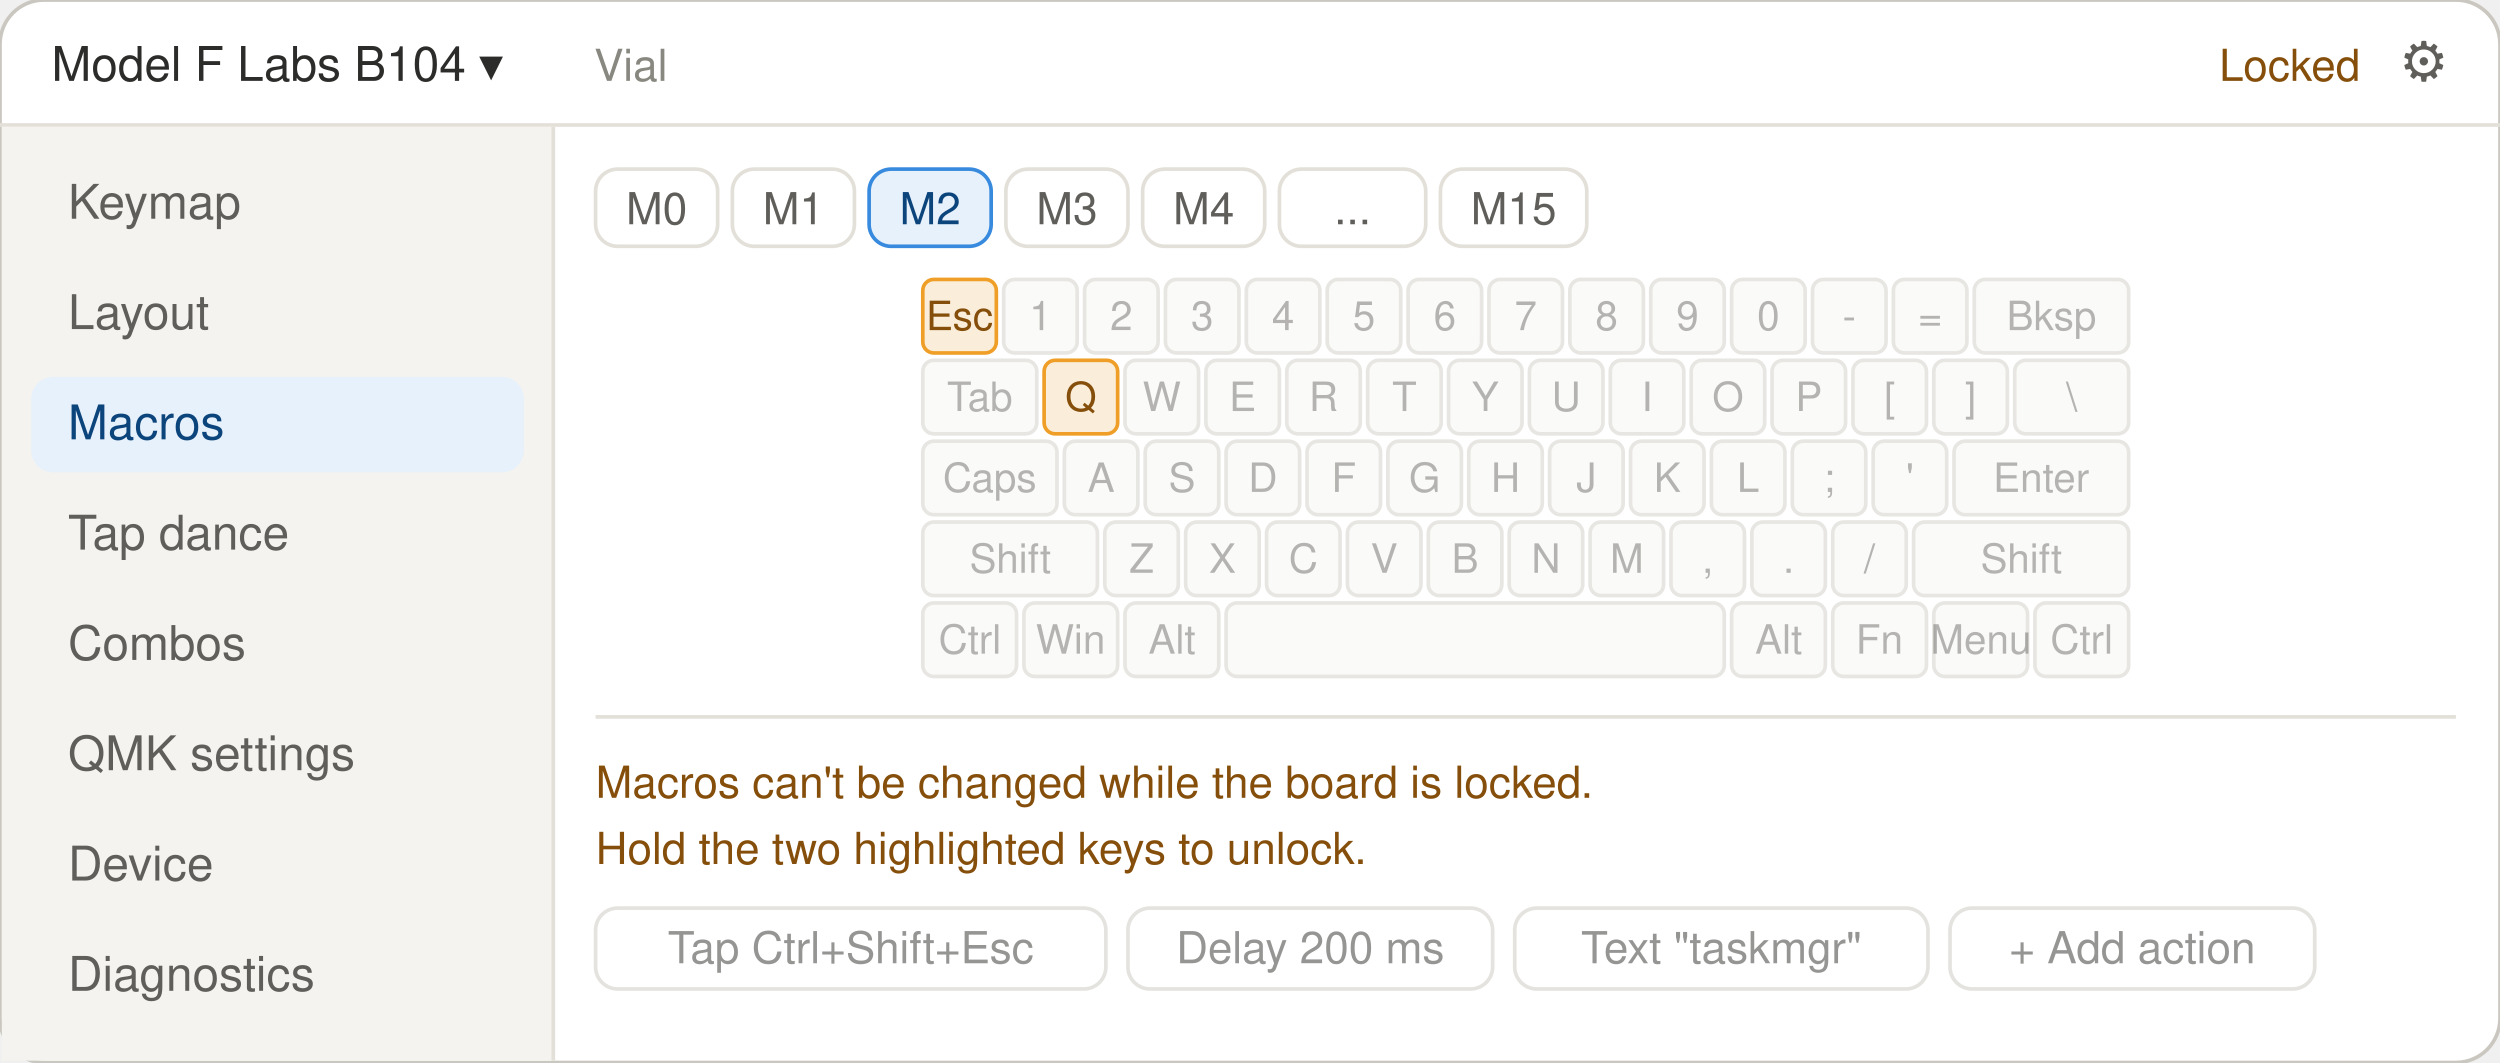
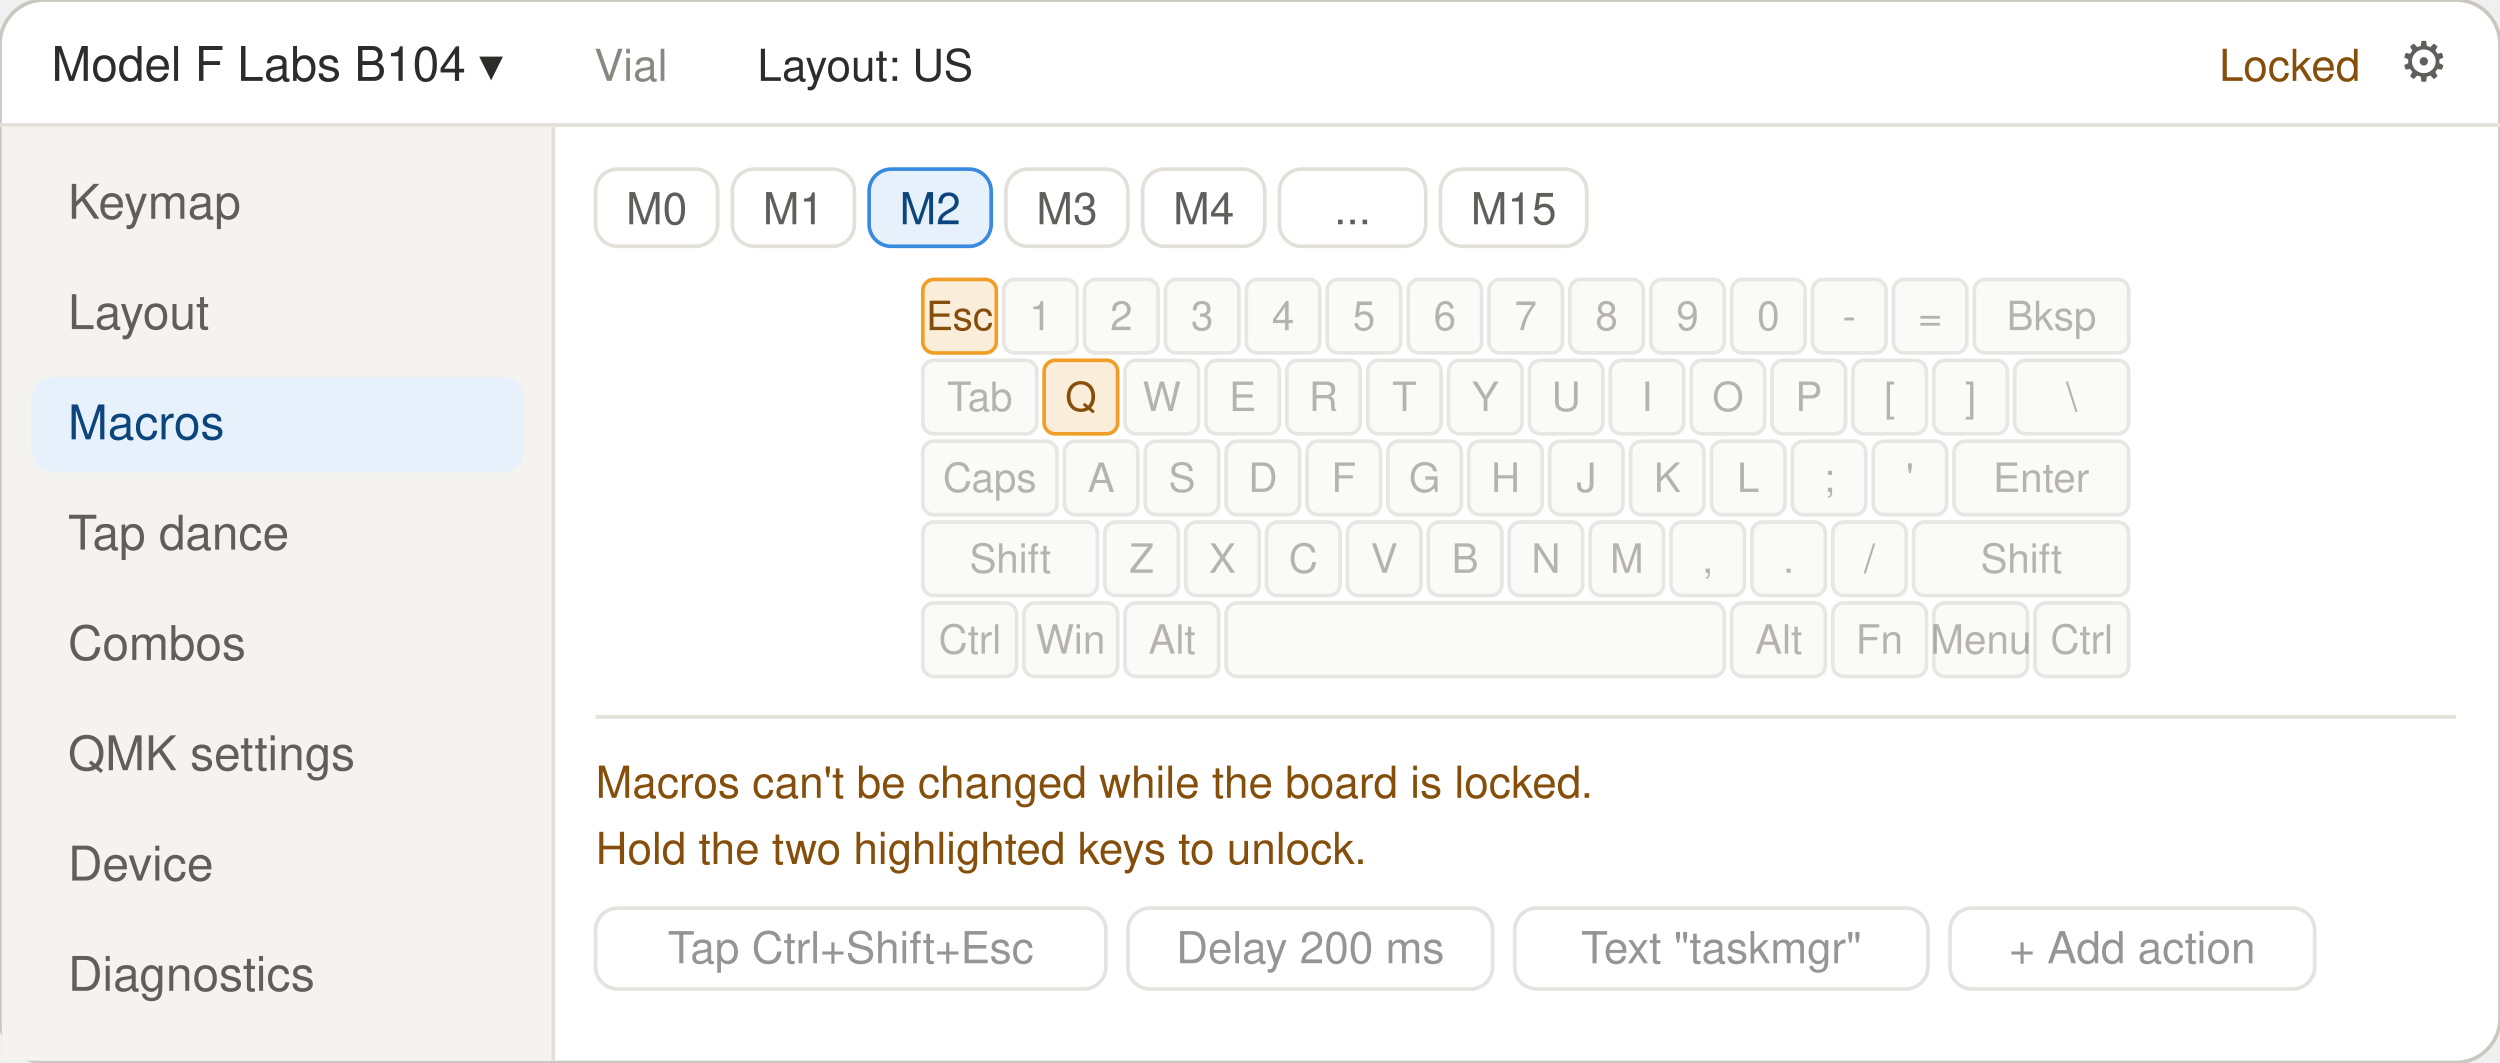
<svg xmlns="http://www.w3.org/2000/svg" width="680" height="289" viewBox="0 0 680 289">
  <rect x="0.0" y="0.0" width="680.0" height="289.0" rx="12" fill="#FFFFFF" stroke="#C9C7BF" stroke-width="1" />
  <text x="14.0" y="22.0" font-family="Segoe UI, Helvetica, Arial, sans-serif" font-size="13" fill="#2C2C2A" text-anchor="start" font-weight="400">Model F Labs B104  ▾</text>
  <text x="161.6" y="22.0" font-family="Segoe UI, Helvetica, Arial, sans-serif" font-size="12" fill="#888780" text-anchor="start" font-weight="400">Vial</text>
+   <text x="206.0" y="22.0" font-family="Segoe UI, Helvetica, Arial, sans-serif" font-size="12" fill="#2C2C2A" text-anchor="start" font-weight="400">Layout: US</text>
  <text x="666.0" y="22.0" font-family="Segoe UI, Helvetica, Arial, sans-serif" font-size="15" fill="#5F5E5A" text-anchor="end" font-weight="400">⚙</text>
  <text x="642.0" y="22.0" font-family="Segoe UI, Helvetica, Arial, sans-serif" font-size="12" fill="#854F0B" text-anchor="end" font-weight="400">Locked</text>
  <line x1="0" y1="34" x2="680" y2="34" stroke="#E2E0D8" stroke-width="1" />
  <rect x="0.5" y="34.5" width="150.0" height="254.0" rx="0" fill="#F4F3EF" stroke="none" />
  <line x1="150.5" y1="34.5" x2="150.5" y2="288.5" stroke="#E2E0D8" stroke-width="1" />
  <text x="18.5" y="59.5" font-family="Segoe UI, Helvetica, Arial, sans-serif" font-size="13" fill="#5F5E5A" text-anchor="start" font-weight="400">Keymap</text>
  <text x="18.5" y="89.5" font-family="Segoe UI, Helvetica, Arial, sans-serif" font-size="13" fill="#5F5E5A" text-anchor="start" font-weight="400">Layout</text>
  <rect x="8.5" y="102.5" width="134.0" height="26.0" rx="6" fill="#E6F1FB" stroke="none" />
  <text x="18.5" y="119.5" font-family="Segoe UI, Helvetica, Arial, sans-serif" font-size="13" fill="#0C447C" text-anchor="start" font-weight="400">Macros</text>
  <text x="18.5" y="149.5" font-family="Segoe UI, Helvetica, Arial, sans-serif" font-size="13" fill="#5F5E5A" text-anchor="start" font-weight="400">Tap dance</text>
  <text x="18.5" y="179.5" font-family="Segoe UI, Helvetica, Arial, sans-serif" font-size="13" fill="#5F5E5A" text-anchor="start" font-weight="400">Combos</text>
  <text x="18.5" y="209.5" font-family="Segoe UI, Helvetica, Arial, sans-serif" font-size="13" fill="#5F5E5A" text-anchor="start" font-weight="400">QMK settings</text>
  <text x="18.5" y="239.5" font-family="Segoe UI, Helvetica, Arial, sans-serif" font-size="13" fill="#5F5E5A" text-anchor="start" font-weight="400">Device</text>
  <text x="18.5" y="269.5" font-family="Segoe UI, Helvetica, Arial, sans-serif" font-size="13" fill="#5F5E5A" text-anchor="start" font-weight="400">Diagnostics</text>
  <rect x="162.0" y="46.0" width="33.2" height="21.0" rx="6" fill="#FFFFFF" stroke="#E2E0D8" stroke-width="1" />
  <text x="178.6" y="61.0" font-family="Segoe UI, Helvetica, Arial, sans-serif" font-size="12" fill="#5F5E5A" text-anchor="middle" font-weight="400">M0</text>
  <rect x="199.2" y="46.0" width="33.2" height="21.0" rx="6" fill="#FFFFFF" stroke="#E2E0D8" stroke-width="1" />
  <text x="215.8" y="61.0" font-family="Segoe UI, Helvetica, Arial, sans-serif" font-size="12" fill="#5F5E5A" text-anchor="middle" font-weight="400">M1</text>
  <rect x="236.4" y="46.0" width="33.2" height="21.0" rx="6" fill="#E6F1FB" stroke="#378ADD" stroke-width="1" />
  <text x="253.0" y="61.0" font-family="Segoe UI, Helvetica, Arial, sans-serif" font-size="12" fill="#0C447C" text-anchor="middle" font-weight="400">M2</text>
  <rect x="273.6" y="46.0" width="33.2" height="21.0" rx="6" fill="#FFFFFF" stroke="#E2E0D8" stroke-width="1" />
  <text x="290.2" y="61.0" font-family="Segoe UI, Helvetica, Arial, sans-serif" font-size="12" fill="#5F5E5A" text-anchor="middle" font-weight="400">M3</text>
  <rect x="310.8" y="46.0" width="33.2" height="21.0" rx="6" fill="#FFFFFF" stroke="#E2E0D8" stroke-width="1" />
  <text x="327.4" y="61.0" font-family="Segoe UI, Helvetica, Arial, sans-serif" font-size="12" fill="#5F5E5A" text-anchor="middle" font-weight="400">M4</text>
  <rect x="348.0" y="46.0" width="39.8" height="21.0" rx="6" fill="#FFFFFF" stroke="#E2E0D8" stroke-width="1" />
  <text x="367.9" y="61.0" font-family="Segoe UI, Helvetica, Arial, sans-serif" font-size="12" fill="#5F5E5A" text-anchor="middle" font-weight="400">...</text>
  <rect x="391.8" y="46.0" width="39.8" height="21.0" rx="6" fill="#FFFFFF" stroke="#E2E0D8" stroke-width="1" />
  <text x="411.7" y="61.0" font-family="Segoe UI, Helvetica, Arial, sans-serif" font-size="12" fill="#5F5E5A" text-anchor="middle" font-weight="400">M15</text>
  <rect x="251.0" y="76.0" width="20.0" height="20.0" rx="3" fill="#FAEEDA" stroke="#EF9F27" stroke-width="1" />
  <text x="261.0" y="89.8" font-family="Segoe UI, Helvetica, Arial, sans-serif" font-size="11" fill="#854F0B" text-anchor="middle" font-weight="400">Esc</text>
  <rect x="273.0" y="76.0" width="20.0" height="20.0" rx="3" fill="#F4F3EF" stroke="#C9C7BF" stroke-width="1" opacity="0.45" />
  <text x="283.0" y="89.8" font-family="Segoe UI, Helvetica, Arial, sans-serif" font-size="11" fill="#5F5E5A" text-anchor="middle" font-weight="400" opacity="0.45">1</text>
  <rect x="295.0" y="76.0" width="20.0" height="20.0" rx="3" fill="#F4F3EF" stroke="#C9C7BF" stroke-width="1" opacity="0.45" />
  <text x="305.0" y="89.8" font-family="Segoe UI, Helvetica, Arial, sans-serif" font-size="11" fill="#5F5E5A" text-anchor="middle" font-weight="400" opacity="0.45">2</text>
  <rect x="317.0" y="76.0" width="20.0" height="20.0" rx="3" fill="#F4F3EF" stroke="#C9C7BF" stroke-width="1" opacity="0.45" />
  <text x="327.0" y="89.8" font-family="Segoe UI, Helvetica, Arial, sans-serif" font-size="11" fill="#5F5E5A" text-anchor="middle" font-weight="400" opacity="0.45">3</text>
  <rect x="339.0" y="76.0" width="20.0" height="20.0" rx="3" fill="#F4F3EF" stroke="#C9C7BF" stroke-width="1" opacity="0.45" />
  <text x="349.0" y="89.8" font-family="Segoe UI, Helvetica, Arial, sans-serif" font-size="11" fill="#5F5E5A" text-anchor="middle" font-weight="400" opacity="0.45">4</text>
  <rect x="361.0" y="76.0" width="20.0" height="20.0" rx="3" fill="#F4F3EF" stroke="#C9C7BF" stroke-width="1" opacity="0.45" />
  <text x="371.0" y="89.8" font-family="Segoe UI, Helvetica, Arial, sans-serif" font-size="11" fill="#5F5E5A" text-anchor="middle" font-weight="400" opacity="0.45">5</text>
  <rect x="383.0" y="76.0" width="20.0" height="20.0" rx="3" fill="#F4F3EF" stroke="#C9C7BF" stroke-width="1" opacity="0.45" />
  <text x="393.0" y="89.8" font-family="Segoe UI, Helvetica, Arial, sans-serif" font-size="11" fill="#5F5E5A" text-anchor="middle" font-weight="400" opacity="0.45">6</text>
  <rect x="405.0" y="76.0" width="20.0" height="20.0" rx="3" fill="#F4F3EF" stroke="#C9C7BF" stroke-width="1" opacity="0.45" />
  <text x="415.0" y="89.8" font-family="Segoe UI, Helvetica, Arial, sans-serif" font-size="11" fill="#5F5E5A" text-anchor="middle" font-weight="400" opacity="0.45">7</text>
  <rect x="427.0" y="76.0" width="20.0" height="20.0" rx="3" fill="#F4F3EF" stroke="#C9C7BF" stroke-width="1" opacity="0.45" />
  <text x="437.0" y="89.8" font-family="Segoe UI, Helvetica, Arial, sans-serif" font-size="11" fill="#5F5E5A" text-anchor="middle" font-weight="400" opacity="0.45">8</text>
  <rect x="449.0" y="76.0" width="20.0" height="20.0" rx="3" fill="#F4F3EF" stroke="#C9C7BF" stroke-width="1" opacity="0.45" />
  <text x="459.0" y="89.8" font-family="Segoe UI, Helvetica, Arial, sans-serif" font-size="11" fill="#5F5E5A" text-anchor="middle" font-weight="400" opacity="0.45">9</text>
  <rect x="471.0" y="76.0" width="20.0" height="20.0" rx="3" fill="#F4F3EF" stroke="#C9C7BF" stroke-width="1" opacity="0.45" />
  <text x="481.0" y="89.8" font-family="Segoe UI, Helvetica, Arial, sans-serif" font-size="11" fill="#5F5E5A" text-anchor="middle" font-weight="400" opacity="0.45">0</text>
  <rect x="493.0" y="76.0" width="20.0" height="20.0" rx="3" fill="#F4F3EF" stroke="#C9C7BF" stroke-width="1" opacity="0.45" />
  <text x="503.0" y="89.8" font-family="Segoe UI, Helvetica, Arial, sans-serif" font-size="11" fill="#5F5E5A" text-anchor="middle" font-weight="400" opacity="0.45">-</text>
  <rect x="515.0" y="76.0" width="20.0" height="20.0" rx="3" fill="#F4F3EF" stroke="#C9C7BF" stroke-width="1" opacity="0.45" />
  <text x="525.0" y="89.8" font-family="Segoe UI, Helvetica, Arial, sans-serif" font-size="11" fill="#5F5E5A" text-anchor="middle" font-weight="400" opacity="0.45">=</text>
  <rect x="537.0" y="76.0" width="42.0" height="20.0" rx="3" fill="#F4F3EF" stroke="#C9C7BF" stroke-width="1" opacity="0.45" />
  <text x="558.0" y="89.8" font-family="Segoe UI, Helvetica, Arial, sans-serif" font-size="11" fill="#5F5E5A" text-anchor="middle" font-weight="400" opacity="0.45">Bksp</text>
  <rect x="251.0" y="98.0" width="31.0" height="20.0" rx="3" fill="#F4F3EF" stroke="#C9C7BF" stroke-width="1" opacity="0.45" />
  <text x="266.5" y="111.8" font-family="Segoe UI, Helvetica, Arial, sans-serif" font-size="11" fill="#5F5E5A" text-anchor="middle" font-weight="400" opacity="0.45">Tab</text>
  <rect x="284.0" y="98.0" width="20.0" height="20.0" rx="3" fill="#FAEEDA" stroke="#EF9F27" stroke-width="1" />
  <text x="294.0" y="111.8" font-family="Segoe UI, Helvetica, Arial, sans-serif" font-size="11" fill="#854F0B" text-anchor="middle" font-weight="400">Q</text>
  <rect x="306.0" y="98.0" width="20.0" height="20.0" rx="3" fill="#F4F3EF" stroke="#C9C7BF" stroke-width="1" opacity="0.45" />
  <text x="316.0" y="111.8" font-family="Segoe UI, Helvetica, Arial, sans-serif" font-size="11" fill="#5F5E5A" text-anchor="middle" font-weight="400" opacity="0.45">W</text>
  <rect x="328.0" y="98.0" width="20.0" height="20.0" rx="3" fill="#F4F3EF" stroke="#C9C7BF" stroke-width="1" opacity="0.45" />
  <text x="338.0" y="111.8" font-family="Segoe UI, Helvetica, Arial, sans-serif" font-size="11" fill="#5F5E5A" text-anchor="middle" font-weight="400" opacity="0.45">E</text>
  <rect x="350.0" y="98.0" width="20.0" height="20.0" rx="3" fill="#F4F3EF" stroke="#C9C7BF" stroke-width="1" opacity="0.45" />
  <text x="360.0" y="111.8" font-family="Segoe UI, Helvetica, Arial, sans-serif" font-size="11" fill="#5F5E5A" text-anchor="middle" font-weight="400" opacity="0.45">R</text>
  <rect x="372.0" y="98.0" width="20.0" height="20.0" rx="3" fill="#F4F3EF" stroke="#C9C7BF" stroke-width="1" opacity="0.45" />
  <text x="382.0" y="111.8" font-family="Segoe UI, Helvetica, Arial, sans-serif" font-size="11" fill="#5F5E5A" text-anchor="middle" font-weight="400" opacity="0.45">T</text>
  <rect x="394.0" y="98.0" width="20.0" height="20.0" rx="3" fill="#F4F3EF" stroke="#C9C7BF" stroke-width="1" opacity="0.45" />
  <text x="404.0" y="111.8" font-family="Segoe UI, Helvetica, Arial, sans-serif" font-size="11" fill="#5F5E5A" text-anchor="middle" font-weight="400" opacity="0.45">Y</text>
  <rect x="416.0" y="98.0" width="20.0" height="20.0" rx="3" fill="#F4F3EF" stroke="#C9C7BF" stroke-width="1" opacity="0.45" />
  <text x="426.0" y="111.8" font-family="Segoe UI, Helvetica, Arial, sans-serif" font-size="11" fill="#5F5E5A" text-anchor="middle" font-weight="400" opacity="0.45">U</text>
  <rect x="438.0" y="98.0" width="20.0" height="20.0" rx="3" fill="#F4F3EF" stroke="#C9C7BF" stroke-width="1" opacity="0.45" />
  <text x="448.0" y="111.8" font-family="Segoe UI, Helvetica, Arial, sans-serif" font-size="11" fill="#5F5E5A" text-anchor="middle" font-weight="400" opacity="0.45">I</text>
  <rect x="460.0" y="98.0" width="20.0" height="20.0" rx="3" fill="#F4F3EF" stroke="#C9C7BF" stroke-width="1" opacity="0.45" />
  <text x="470.0" y="111.8" font-family="Segoe UI, Helvetica, Arial, sans-serif" font-size="11" fill="#5F5E5A" text-anchor="middle" font-weight="400" opacity="0.45">O</text>
  <rect x="482.0" y="98.0" width="20.0" height="20.0" rx="3" fill="#F4F3EF" stroke="#C9C7BF" stroke-width="1" opacity="0.45" />
  <text x="492.0" y="111.8" font-family="Segoe UI, Helvetica, Arial, sans-serif" font-size="11" fill="#5F5E5A" text-anchor="middle" font-weight="400" opacity="0.45">P</text>
  <rect x="504.0" y="98.0" width="20.0" height="20.0" rx="3" fill="#F4F3EF" stroke="#C9C7BF" stroke-width="1" opacity="0.45" />
  <text x="514.0" y="111.8" font-family="Segoe UI, Helvetica, Arial, sans-serif" font-size="11" fill="#5F5E5A" text-anchor="middle" font-weight="400" opacity="0.45">[</text>
  <rect x="526.0" y="98.0" width="20.0" height="20.0" rx="3" fill="#F4F3EF" stroke="#C9C7BF" stroke-width="1" opacity="0.45" />
  <text x="536.0" y="111.8" font-family="Segoe UI, Helvetica, Arial, sans-serif" font-size="11" fill="#5F5E5A" text-anchor="middle" font-weight="400" opacity="0.45">]</text>
  <rect x="548.0" y="98.0" width="31.0" height="20.0" rx="3" fill="#F4F3EF" stroke="#C9C7BF" stroke-width="1" opacity="0.45" />
  <text x="563.5" y="111.8" font-family="Segoe UI, Helvetica, Arial, sans-serif" font-size="11" fill="#5F5E5A" text-anchor="middle" font-weight="400" opacity="0.45">\</text>
  <rect x="251.0" y="120.0" width="36.5" height="20.0" rx="3" fill="#F4F3EF" stroke="#C9C7BF" stroke-width="1" opacity="0.45" />
  <text x="269.2" y="133.8" font-family="Segoe UI, Helvetica, Arial, sans-serif" font-size="11" fill="#5F5E5A" text-anchor="middle" font-weight="400" opacity="0.45">Caps</text>
  <rect x="289.5" y="120.0" width="20.0" height="20.0" rx="3" fill="#F4F3EF" stroke="#C9C7BF" stroke-width="1" opacity="0.45" />
  <text x="299.5" y="133.8" font-family="Segoe UI, Helvetica, Arial, sans-serif" font-size="11" fill="#5F5E5A" text-anchor="middle" font-weight="400" opacity="0.45">A</text>
  <rect x="311.5" y="120.0" width="20.0" height="20.0" rx="3" fill="#F4F3EF" stroke="#C9C7BF" stroke-width="1" opacity="0.45" />
  <text x="321.5" y="133.8" font-family="Segoe UI, Helvetica, Arial, sans-serif" font-size="11" fill="#5F5E5A" text-anchor="middle" font-weight="400" opacity="0.45">S</text>
  <rect x="333.5" y="120.0" width="20.0" height="20.0" rx="3" fill="#F4F3EF" stroke="#C9C7BF" stroke-width="1" opacity="0.45" />
  <text x="343.5" y="133.8" font-family="Segoe UI, Helvetica, Arial, sans-serif" font-size="11" fill="#5F5E5A" text-anchor="middle" font-weight="400" opacity="0.45">D</text>
  <rect x="355.5" y="120.0" width="20.0" height="20.0" rx="3" fill="#F4F3EF" stroke="#C9C7BF" stroke-width="1" opacity="0.45" />
  <text x="365.5" y="133.8" font-family="Segoe UI, Helvetica, Arial, sans-serif" font-size="11" fill="#5F5E5A" text-anchor="middle" font-weight="400" opacity="0.45">F</text>
  <rect x="377.5" y="120.0" width="20.0" height="20.0" rx="3" fill="#F4F3EF" stroke="#C9C7BF" stroke-width="1" opacity="0.45" />
  <text x="387.5" y="133.8" font-family="Segoe UI, Helvetica, Arial, sans-serif" font-size="11" fill="#5F5E5A" text-anchor="middle" font-weight="400" opacity="0.45">G</text>
  <rect x="399.5" y="120.0" width="20.0" height="20.0" rx="3" fill="#F4F3EF" stroke="#C9C7BF" stroke-width="1" opacity="0.45" />
  <text x="409.5" y="133.8" font-family="Segoe UI, Helvetica, Arial, sans-serif" font-size="11" fill="#5F5E5A" text-anchor="middle" font-weight="400" opacity="0.45">H</text>
  <rect x="421.5" y="120.0" width="20.0" height="20.0" rx="3" fill="#F4F3EF" stroke="#C9C7BF" stroke-width="1" opacity="0.45" />
  <text x="431.5" y="133.8" font-family="Segoe UI, Helvetica, Arial, sans-serif" font-size="11" fill="#5F5E5A" text-anchor="middle" font-weight="400" opacity="0.45">J</text>
  <rect x="443.5" y="120.0" width="20.0" height="20.0" rx="3" fill="#F4F3EF" stroke="#C9C7BF" stroke-width="1" opacity="0.45" />
  <text x="453.5" y="133.8" font-family="Segoe UI, Helvetica, Arial, sans-serif" font-size="11" fill="#5F5E5A" text-anchor="middle" font-weight="400" opacity="0.45">K</text>
  <rect x="465.5" y="120.0" width="20.0" height="20.0" rx="3" fill="#F4F3EF" stroke="#C9C7BF" stroke-width="1" opacity="0.45" />
  <text x="475.5" y="133.8" font-family="Segoe UI, Helvetica, Arial, sans-serif" font-size="11" fill="#5F5E5A" text-anchor="middle" font-weight="400" opacity="0.45">L</text>
  <rect x="487.5" y="120.0" width="20.0" height="20.0" rx="3" fill="#F4F3EF" stroke="#C9C7BF" stroke-width="1" opacity="0.45" />
  <text x="497.5" y="133.8" font-family="Segoe UI, Helvetica, Arial, sans-serif" font-size="11" fill="#5F5E5A" text-anchor="middle" font-weight="400" opacity="0.45">;</text>
  <rect x="509.5" y="120.0" width="20.0" height="20.0" rx="3" fill="#F4F3EF" stroke="#C9C7BF" stroke-width="1" opacity="0.45" />
  <text x="519.5" y="133.8" font-family="Segoe UI, Helvetica, Arial, sans-serif" font-size="11" fill="#5F5E5A" text-anchor="middle" font-weight="400" opacity="0.45">'</text>
  <rect x="531.5" y="120.0" width="47.5" height="20.0" rx="3" fill="#F4F3EF" stroke="#C9C7BF" stroke-width="1" opacity="0.45" />
  <text x="555.2" y="133.8" font-family="Segoe UI, Helvetica, Arial, sans-serif" font-size="11" fill="#5F5E5A" text-anchor="middle" font-weight="400" opacity="0.45">Enter</text>
  <rect x="251.0" y="142.0" width="47.5" height="20.0" rx="3" fill="#F4F3EF" stroke="#C9C7BF" stroke-width="1" opacity="0.45" />
  <text x="274.8" y="155.8" font-family="Segoe UI, Helvetica, Arial, sans-serif" font-size="11" fill="#5F5E5A" text-anchor="middle" font-weight="400" opacity="0.45">Shift</text>
  <rect x="300.5" y="142.0" width="20.0" height="20.0" rx="3" fill="#F4F3EF" stroke="#C9C7BF" stroke-width="1" opacity="0.45" />
  <text x="310.5" y="155.8" font-family="Segoe UI, Helvetica, Arial, sans-serif" font-size="11" fill="#5F5E5A" text-anchor="middle" font-weight="400" opacity="0.45">Z</text>
  <rect x="322.5" y="142.0" width="20.0" height="20.0" rx="3" fill="#F4F3EF" stroke="#C9C7BF" stroke-width="1" opacity="0.45" />
  <text x="332.5" y="155.8" font-family="Segoe UI, Helvetica, Arial, sans-serif" font-size="11" fill="#5F5E5A" text-anchor="middle" font-weight="400" opacity="0.45">X</text>
  <rect x="344.5" y="142.0" width="20.0" height="20.0" rx="3" fill="#F4F3EF" stroke="#C9C7BF" stroke-width="1" opacity="0.45" />
  <text x="354.5" y="155.8" font-family="Segoe UI, Helvetica, Arial, sans-serif" font-size="11" fill="#5F5E5A" text-anchor="middle" font-weight="400" opacity="0.45">C</text>
  <rect x="366.5" y="142.0" width="20.0" height="20.0" rx="3" fill="#F4F3EF" stroke="#C9C7BF" stroke-width="1" opacity="0.45" />
  <text x="376.5" y="155.8" font-family="Segoe UI, Helvetica, Arial, sans-serif" font-size="11" fill="#5F5E5A" text-anchor="middle" font-weight="400" opacity="0.45">V</text>
  <rect x="388.5" y="142.0" width="20.0" height="20.0" rx="3" fill="#F4F3EF" stroke="#C9C7BF" stroke-width="1" opacity="0.45" />
  <text x="398.5" y="155.8" font-family="Segoe UI, Helvetica, Arial, sans-serif" font-size="11" fill="#5F5E5A" text-anchor="middle" font-weight="400" opacity="0.45">B</text>
  <rect x="410.5" y="142.0" width="20.0" height="20.0" rx="3" fill="#F4F3EF" stroke="#C9C7BF" stroke-width="1" opacity="0.45" />
  <text x="420.5" y="155.8" font-family="Segoe UI, Helvetica, Arial, sans-serif" font-size="11" fill="#5F5E5A" text-anchor="middle" font-weight="400" opacity="0.45">N</text>
  <rect x="432.5" y="142.0" width="20.0" height="20.0" rx="3" fill="#F4F3EF" stroke="#C9C7BF" stroke-width="1" opacity="0.45" />
  <text x="442.5" y="155.8" font-family="Segoe UI, Helvetica, Arial, sans-serif" font-size="11" fill="#5F5E5A" text-anchor="middle" font-weight="400" opacity="0.45">M</text>
  <rect x="454.5" y="142.0" width="20.0" height="20.0" rx="3" fill="#F4F3EF" stroke="#C9C7BF" stroke-width="1" opacity="0.45" />
  <text x="464.5" y="155.8" font-family="Segoe UI, Helvetica, Arial, sans-serif" font-size="11" fill="#5F5E5A" text-anchor="middle" font-weight="400" opacity="0.45">,</text>
  <rect x="476.5" y="142.0" width="20.0" height="20.0" rx="3" fill="#F4F3EF" stroke="#C9C7BF" stroke-width="1" opacity="0.45" />
  <text x="486.5" y="155.8" font-family="Segoe UI, Helvetica, Arial, sans-serif" font-size="11" fill="#5F5E5A" text-anchor="middle" font-weight="400" opacity="0.45">.</text>
  <rect x="498.5" y="142.0" width="20.0" height="20.0" rx="3" fill="#F4F3EF" stroke="#C9C7BF" stroke-width="1" opacity="0.45" />
  <text x="508.5" y="155.8" font-family="Segoe UI, Helvetica, Arial, sans-serif" font-size="11" fill="#5F5E5A" text-anchor="middle" font-weight="400" opacity="0.45">/</text>
  <rect x="520.5" y="142.0" width="58.5" height="20.0" rx="3" fill="#F4F3EF" stroke="#C9C7BF" stroke-width="1" opacity="0.45" />
  <text x="549.8" y="155.8" font-family="Segoe UI, Helvetica, Arial, sans-serif" font-size="11" fill="#5F5E5A" text-anchor="middle" font-weight="400" opacity="0.45">Shift</text>
  <rect x="251.0" y="164.0" width="25.5" height="20.0" rx="3" fill="#F4F3EF" stroke="#C9C7BF" stroke-width="1" opacity="0.45" />
  <text x="263.8" y="177.8" font-family="Segoe UI, Helvetica, Arial, sans-serif" font-size="11" fill="#5F5E5A" text-anchor="middle" font-weight="400" opacity="0.45">Ctrl</text>
  <rect x="278.5" y="164.0" width="25.5" height="20.0" rx="3" fill="#F4F3EF" stroke="#C9C7BF" stroke-width="1" opacity="0.45" />
  <text x="291.2" y="177.8" font-family="Segoe UI, Helvetica, Arial, sans-serif" font-size="11" fill="#5F5E5A" text-anchor="middle" font-weight="400" opacity="0.45">Win</text>
  <rect x="306.0" y="164.0" width="25.5" height="20.0" rx="3" fill="#F4F3EF" stroke="#C9C7BF" stroke-width="1" opacity="0.45" />
  <text x="318.8" y="177.8" font-family="Segoe UI, Helvetica, Arial, sans-serif" font-size="11" fill="#5F5E5A" text-anchor="middle" font-weight="400" opacity="0.45">Alt</text>
  <rect x="333.5" y="164.0" width="135.5" height="20.0" rx="3" fill="#F4F3EF" stroke="#C9C7BF" stroke-width="1" opacity="0.45" />
  <rect x="471.0" y="164.0" width="25.5" height="20.0" rx="3" fill="#F4F3EF" stroke="#C9C7BF" stroke-width="1" opacity="0.45" />
  <text x="483.8" y="177.8" font-family="Segoe UI, Helvetica, Arial, sans-serif" font-size="11" fill="#5F5E5A" text-anchor="middle" font-weight="400" opacity="0.45">Alt</text>
  <rect x="498.5" y="164.0" width="25.5" height="20.0" rx="3" fill="#F4F3EF" stroke="#C9C7BF" stroke-width="1" opacity="0.45" />
  <text x="511.2" y="177.8" font-family="Segoe UI, Helvetica, Arial, sans-serif" font-size="11" fill="#5F5E5A" text-anchor="middle" font-weight="400" opacity="0.45">Fn</text>
  <rect x="526.0" y="164.0" width="25.5" height="20.0" rx="3" fill="#F4F3EF" stroke="#C9C7BF" stroke-width="1" opacity="0.45" />
  <text x="538.8" y="177.8" font-family="Segoe UI, Helvetica, Arial, sans-serif" font-size="11" fill="#5F5E5A" text-anchor="middle" font-weight="400" opacity="0.45">Menu</text>
  <rect x="553.5" y="164.0" width="25.5" height="20.0" rx="3" fill="#F4F3EF" stroke="#C9C7BF" stroke-width="1" opacity="0.45" />
  <text x="566.2" y="177.8" font-family="Segoe UI, Helvetica, Arial, sans-serif" font-size="11" fill="#5F5E5A" text-anchor="middle" font-weight="400" opacity="0.45">Ctrl</text>
  <line x1="162" y1="195" x2="668" y2="195" stroke="#E2E0D8" stroke-width="1" />
  <text x="162.0" y="217.0" font-family="Segoe UI, Helvetica, Arial, sans-serif" font-size="12" fill="#854F0B" text-anchor="start" font-weight="400">Macros can't be changed while the board is locked.</text>
  <text x="162.0" y="235.0" font-family="Segoe UI, Helvetica, Arial, sans-serif" font-size="12" fill="#854F0B" text-anchor="start" font-weight="400">Hold the two highlighted keys to unlock.</text>
  <rect x="162.0" y="247.0" width="138.8" height="22.0" rx="6" fill="#FFFFFF" stroke="#C9C7BF" stroke-width="1" opacity="0.5" />
  <text x="231.4" y="262.0" font-family="Segoe UI, Helvetica, Arial, sans-serif" font-size="12" fill="#2C2C2A" text-anchor="middle" font-weight="400" opacity="0.5">Tap Ctrl+Shift+Esc</text>
  <rect x="306.8" y="247.0" width="99.2" height="22.0" rx="6" fill="#FFFFFF" stroke="#C9C7BF" stroke-width="1" opacity="0.5" />
  <text x="356.4" y="262.0" font-family="Segoe UI, Helvetica, Arial, sans-serif" font-size="12" fill="#2C2C2A" text-anchor="middle" font-weight="400" opacity="0.5">Delay 200 ms</text>
  <rect x="412.0" y="247.0" width="112.4" height="22.0" rx="6" fill="#FFFFFF" stroke="#C9C7BF" stroke-width="1" opacity="0.5" />
  <text x="468.2" y="262.0" font-family="Segoe UI, Helvetica, Arial, sans-serif" font-size="12" fill="#2C2C2A" text-anchor="middle" font-weight="400" opacity="0.5">Text "taskmgr"</text>
  <rect x="530.4" y="247.0" width="99.2" height="22.0" rx="6" fill="#FFFFFF" stroke="#C9C7BF" stroke-width="1" opacity="0.5" />
  <text x="580.0" y="262.0" font-family="Segoe UI, Helvetica, Arial, sans-serif" font-size="12" fill="#2C2C2A" text-anchor="middle" font-weight="400" opacity="0.5">+ Add action</text>
</svg>
